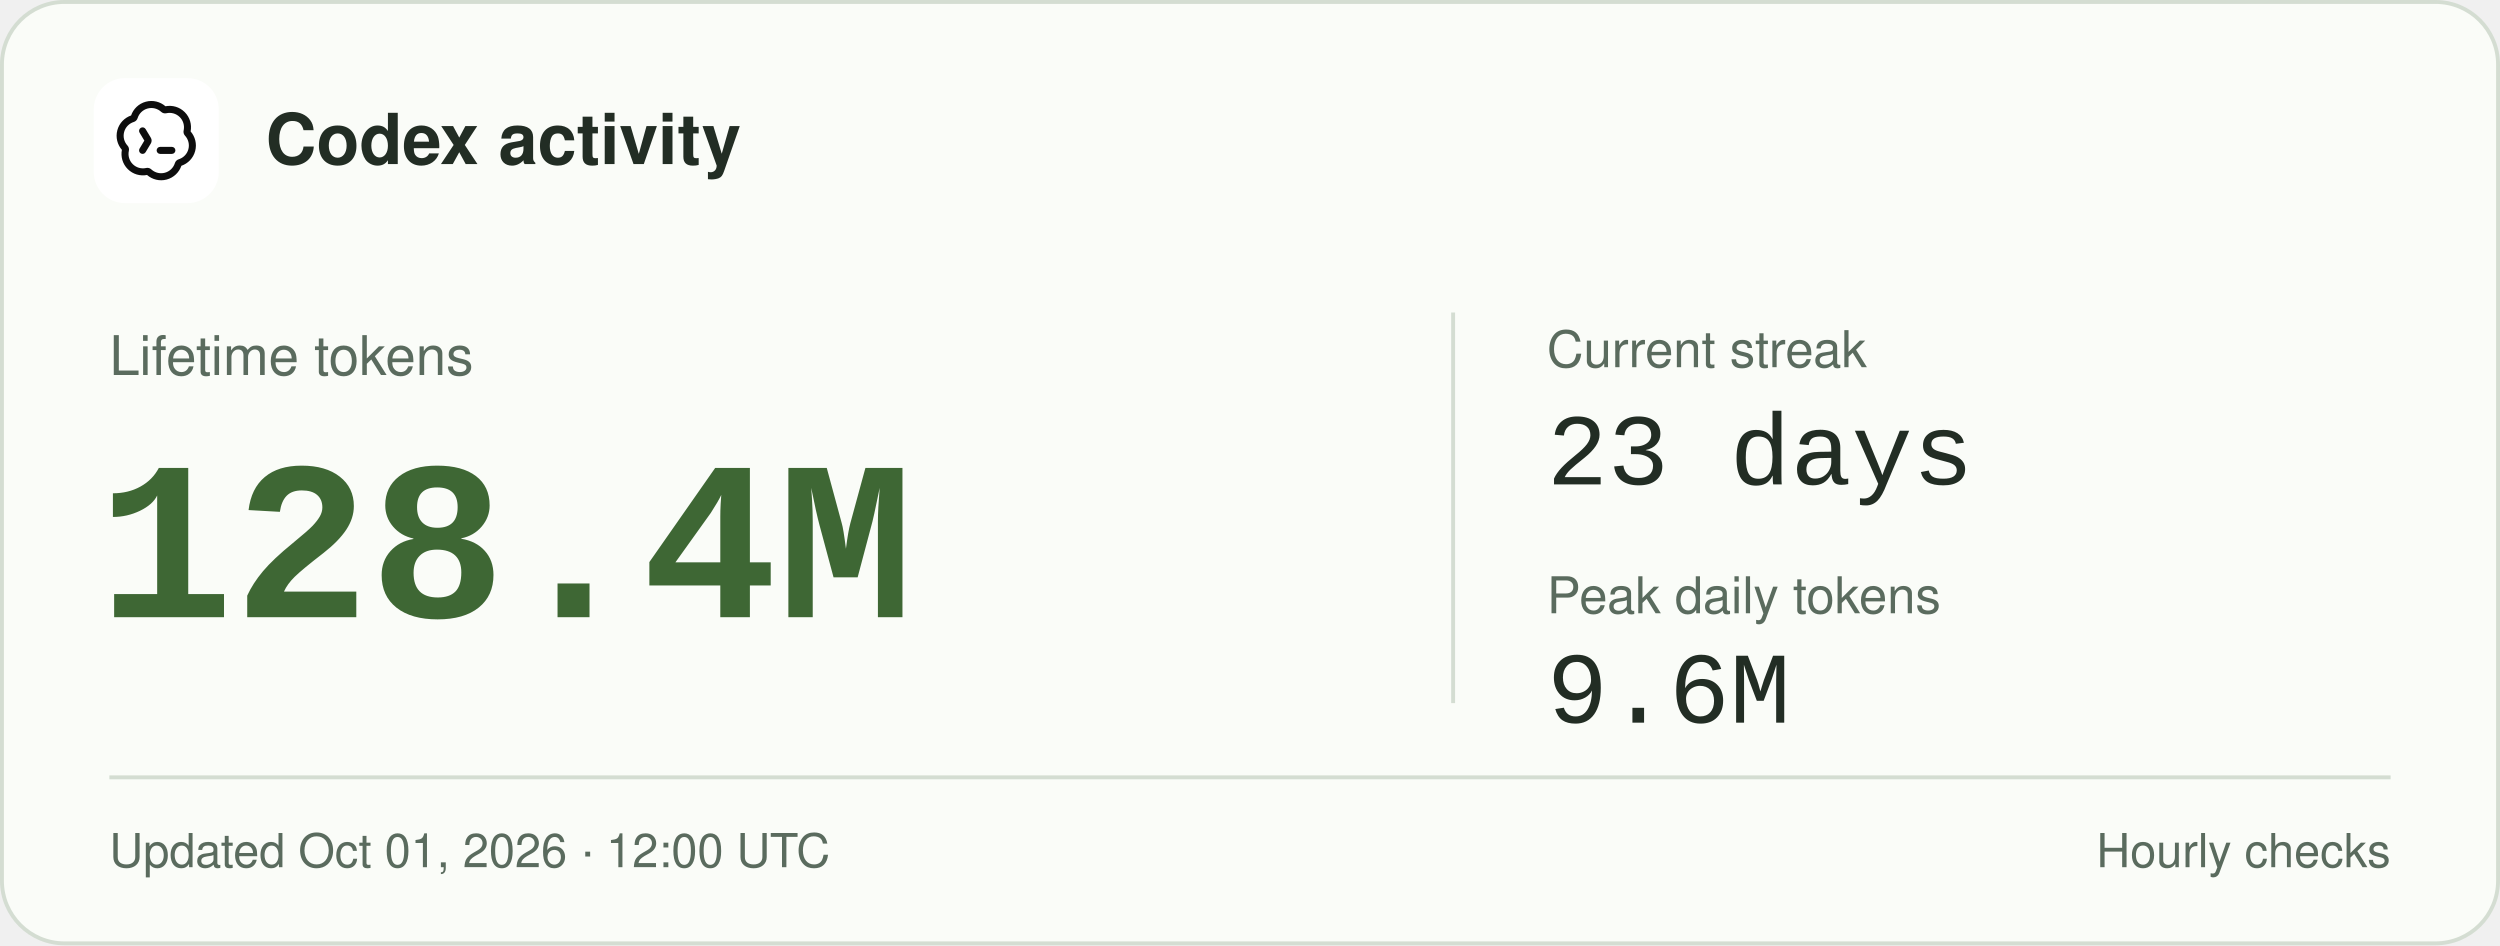
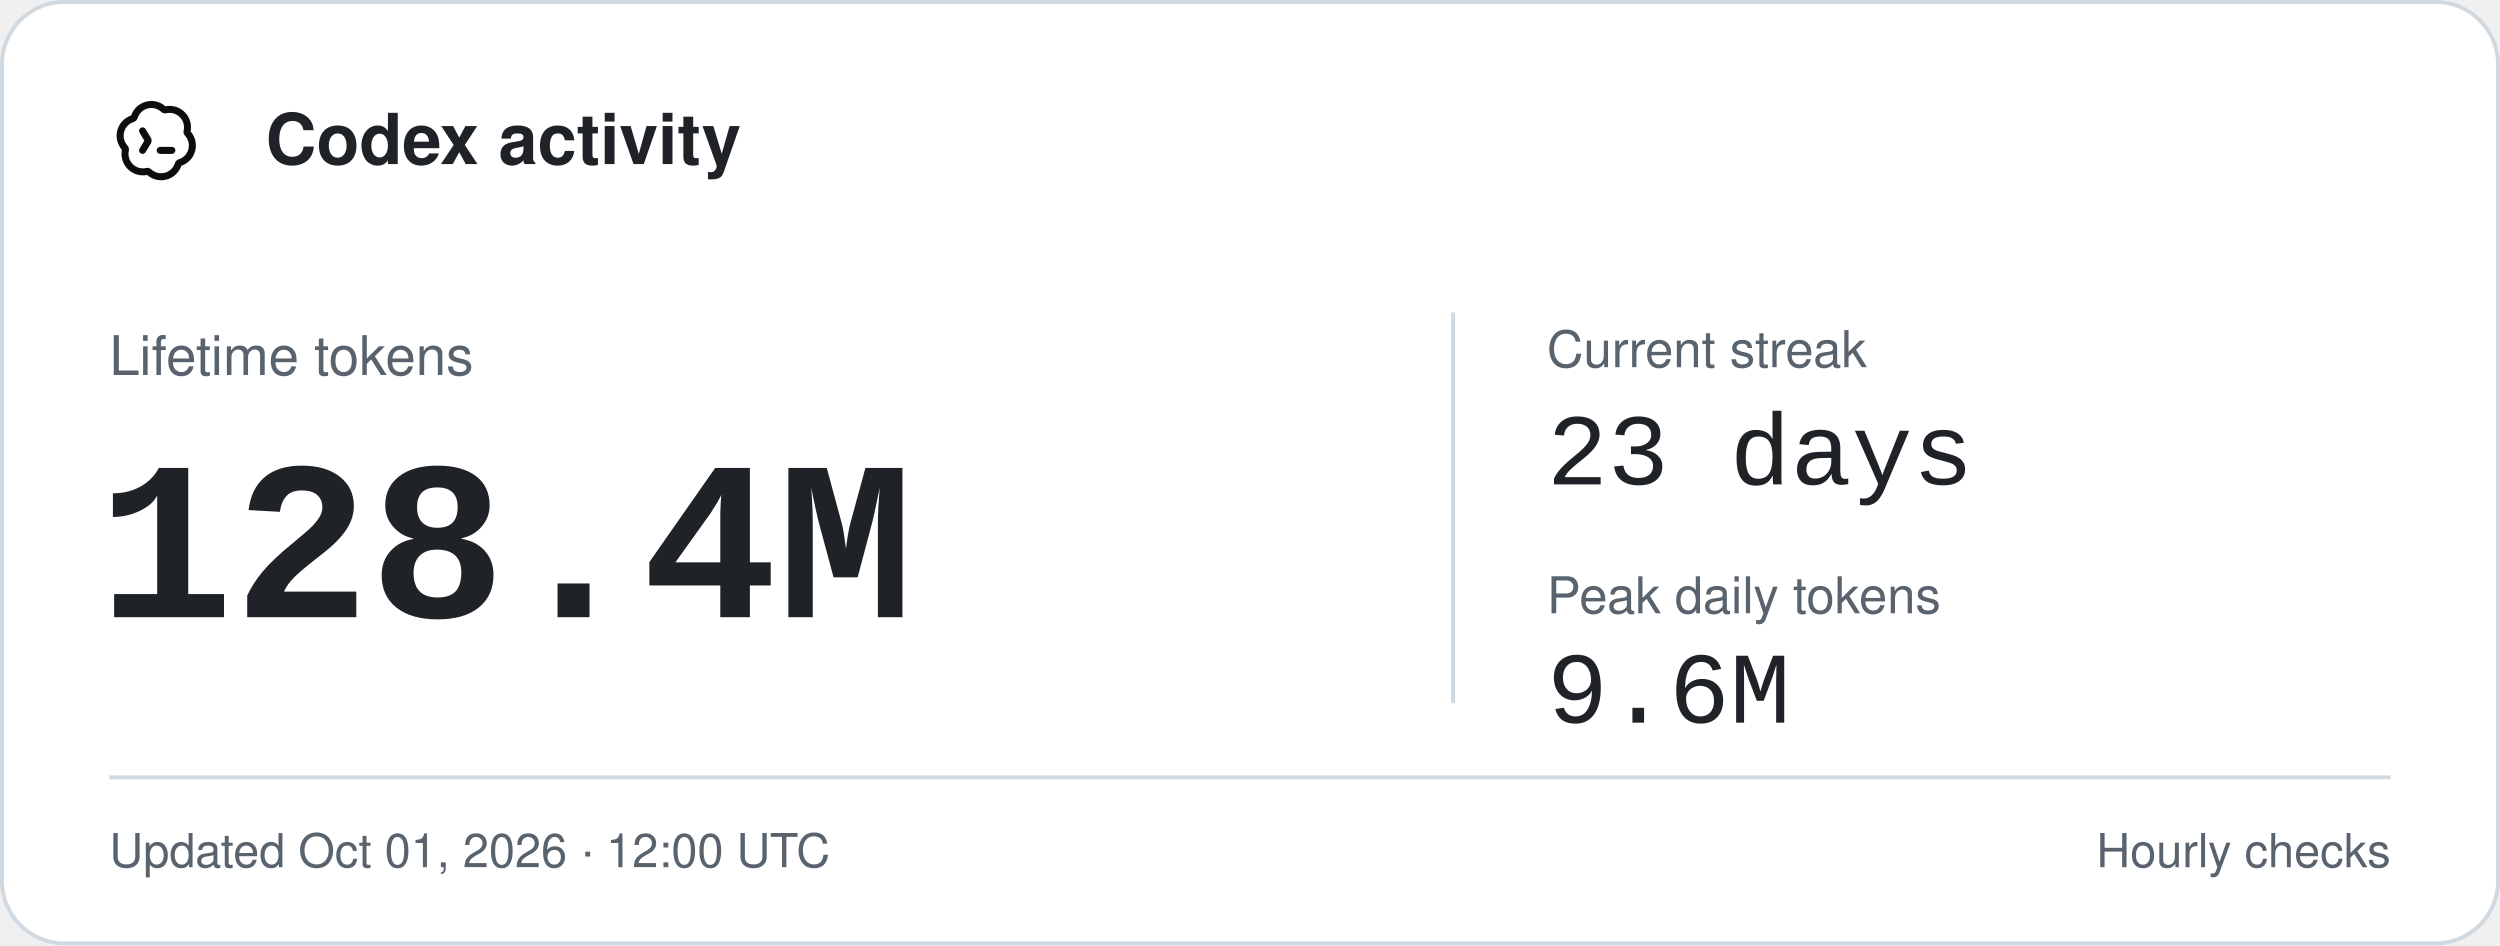
<svg xmlns="http://www.w3.org/2000/svg" width="640" height="242" viewBox="0 0 640 242" role="img" aria-labelledby="title description">
-   <rect x="0.5" y="0.5" width="639" height="241" rx="16" fill="#fafcf8" stroke="#d4ddd2" />
+   <rect x="0.5" y="0.5" width="639" height="241" rx="16" fill="#ffffff" stroke="#d1d9e0" />
  <g transform="translate(28 24)">
    <rect x="-4" y="-4" width="32" height="32" rx="8" fill="#ffffff" />
    <svg width="24" height="24" viewBox="0 0 24 24" fill="none">
      <path d="M16 13.599C16.497 13.6 16.901 14.003 16.901 14.5C16.901 14.996 16.497 15.4 16 15.4H13.001C12.504 15.4 12.1 14.997 12.1 14.5C12.1 14.003 12.504 13.599 13.001 13.599H16Z" fill="#0D0D0D" />
      <path d="M8.038 8.728C8.464 8.473 9.016 8.611 9.272 9.037L10.618 11.279C10.884 11.722 10.883 12.277 10.618 12.72L9.272 14.963C9.016 15.389 8.464 15.527 8.038 15.271C7.611 15.015 7.473 14.463 7.729 14.037L8.951 12L7.729 9.962C7.473 9.536 7.611 8.984 8.038 8.728Z" fill="#0D0D0D" />
      <path fill-rule="evenodd" clip-rule="evenodd" d="M9.332 2.038C11.164 1.547 13.027 2.047 14.356 3.202C16.086 2.865 17.951 3.364 19.294 4.707C20.636 6.049 21.133 7.913 20.796 9.642C21.953 10.972 22.453 12.835 21.962 14.668C21.471 16.503 20.105 17.866 18.439 18.439C17.866 20.105 16.503 21.47 14.669 21.962C12.836 22.453 10.973 21.952 9.643 20.796C7.914 21.132 6.05 20.635 4.708 19.293C3.366 17.951 2.867 16.087 3.203 14.357C2.047 13.027 1.548 11.164 2.039 9.331C2.53 7.498 3.894 6.133 5.56 5.559C6.134 3.893 7.498 2.529 9.332 2.038ZM13.262 4.635C12.361 3.801 11.067 3.436 9.797 3.776C8.527 4.116 7.589 5.08 7.225 6.253C7.081 6.716 6.718 7.079 6.254 7.223C5.081 7.587 4.118 8.526 3.778 9.796C3.438 11.067 3.801 12.361 4.635 13.262C4.965 13.618 5.098 14.115 4.991 14.588C4.719 15.786 5.051 17.089 5.981 18.019C6.911 18.949 8.213 19.28 9.412 19.008L9.589 18.979C9.947 18.943 10.306 19.04 10.598 19.25L10.738 19.364L10.912 19.514C11.802 20.241 13.013 20.541 14.204 20.222C15.473 19.882 16.411 18.919 16.775 17.746C16.919 17.282 17.283 16.919 17.747 16.775L17.963 16.7C19.038 16.292 19.905 15.394 20.224 14.203C20.564 12.933 20.199 11.639 19.365 10.737C19.035 10.381 18.902 9.884 19.009 9.411L19.053 9.185C19.237 8.051 18.892 6.852 18.02 5.98C17.09 5.05 15.787 4.718 14.588 4.99C14.115 5.097 13.619 4.965 13.262 4.635Z" fill="#0D0D0D" />
    </svg>
  </g>
-   <text x="68" y="42" fill="#222d24" font-family="Segoe UI, Helvetica, Arial, sans-serif" font-size="18" font-weight="600" text-anchor="start">Codex activity</text>
-   <text x="28" y="96" fill="#5a6b5e" font-family="Segoe UI, Helvetica, Arial, sans-serif" font-size="14" font-weight="400" text-anchor="start">Lifetime tokens</text>
-   <text id="lifetime-count" x="25" y="158" fill="#3e6734" font-family="SFMono-Regular, Consolas, Liberation Mono, monospace" font-size="58" font-weight="600" text-anchor="start">128.4M</text>
-   <path d="M372 80V180" stroke="#d4ddd2" />
-   <text x="396" y="94" fill="#5a6b5e" font-family="Segoe UI, Helvetica, Arial, sans-serif" font-size="13" font-weight="400" text-anchor="start">Current streak</text>
-   <text id="streak-count" x="396" y="124" fill="#222d24" font-family="SFMono-Regular, Consolas, Liberation Mono, monospace" font-size="26" font-weight="500" text-anchor="start">23 days</text>
-   <text x="396" y="157" fill="#5a6b5e" font-family="Segoe UI, Helvetica, Arial, sans-serif" font-size="13" font-weight="400" text-anchor="start">Peak daily tokens</text>
-   <text id="peak-count" x="396" y="185" fill="#222d24" font-family="SFMono-Regular, Consolas, Liberation Mono, monospace" font-size="26" font-weight="500" text-anchor="start">9.6M</text>
-   <path d="M28 199H612" stroke="#d4ddd2" />
-   <text id="updated-at" x="28" y="222" fill="#5a6b5e" font-family="Segoe UI, Helvetica, Arial, sans-serif" font-size="12" font-weight="400" text-anchor="start">Updated Oct 01, 2026 · 12:00 UTC</text>
-   <text id="refresh-state" x="612" y="222" fill="#5a6b5e" font-family="Segoe UI, Helvetica, Arial, sans-serif" font-size="12" font-weight="400" text-anchor="end">Hourly checks</text>
+   <text x="68" y="42" fill="#1f2328" font-family="Segoe UI, Helvetica, Arial, sans-serif" font-size="18" font-weight="600" text-anchor="start">Codex activity</text>
+   <text x="28" y="96" fill="#59636e" font-family="Segoe UI, Helvetica, Arial, sans-serif" font-size="14" font-weight="400" text-anchor="start">Lifetime tokens</text>
+   <text id="lifetime-count" x="25" y="158" fill="#1f2328" font-family="SFMono-Regular, Consolas, Liberation Mono, monospace" font-size="58" font-weight="600" text-anchor="start">128.4M</text>
+   <path d="M372 80V180" stroke="#d1d9e0" />
+   <text x="396" y="94" fill="#59636e" font-family="Segoe UI, Helvetica, Arial, sans-serif" font-size="13" font-weight="400" text-anchor="start">Current streak</text>
+   <text id="streak-count" x="396" y="124" fill="#1f2328" font-family="SFMono-Regular, Consolas, Liberation Mono, monospace" font-size="26" font-weight="500" text-anchor="start">23 days</text>
+   <text x="396" y="157" fill="#59636e" font-family="Segoe UI, Helvetica, Arial, sans-serif" font-size="13" font-weight="400" text-anchor="start">Peak daily tokens</text>
+   <text id="peak-count" x="396" y="185" fill="#1f2328" font-family="SFMono-Regular, Consolas, Liberation Mono, monospace" font-size="26" font-weight="500" text-anchor="start">9.6M</text>
+   <path d="M28 199H612" stroke="#d1d9e0" />
+   <text id="updated-at" x="28" y="222" fill="#59636e" font-family="Segoe UI, Helvetica, Arial, sans-serif" font-size="12" font-weight="400" text-anchor="start">Updated Oct 01, 2026 · 12:00 UTC</text>
+   <text id="refresh-state" x="612" y="222" fill="#59636e" font-family="Segoe UI, Helvetica, Arial, sans-serif" font-size="12" font-weight="400" text-anchor="end">Hourly checks</text>
</svg>
